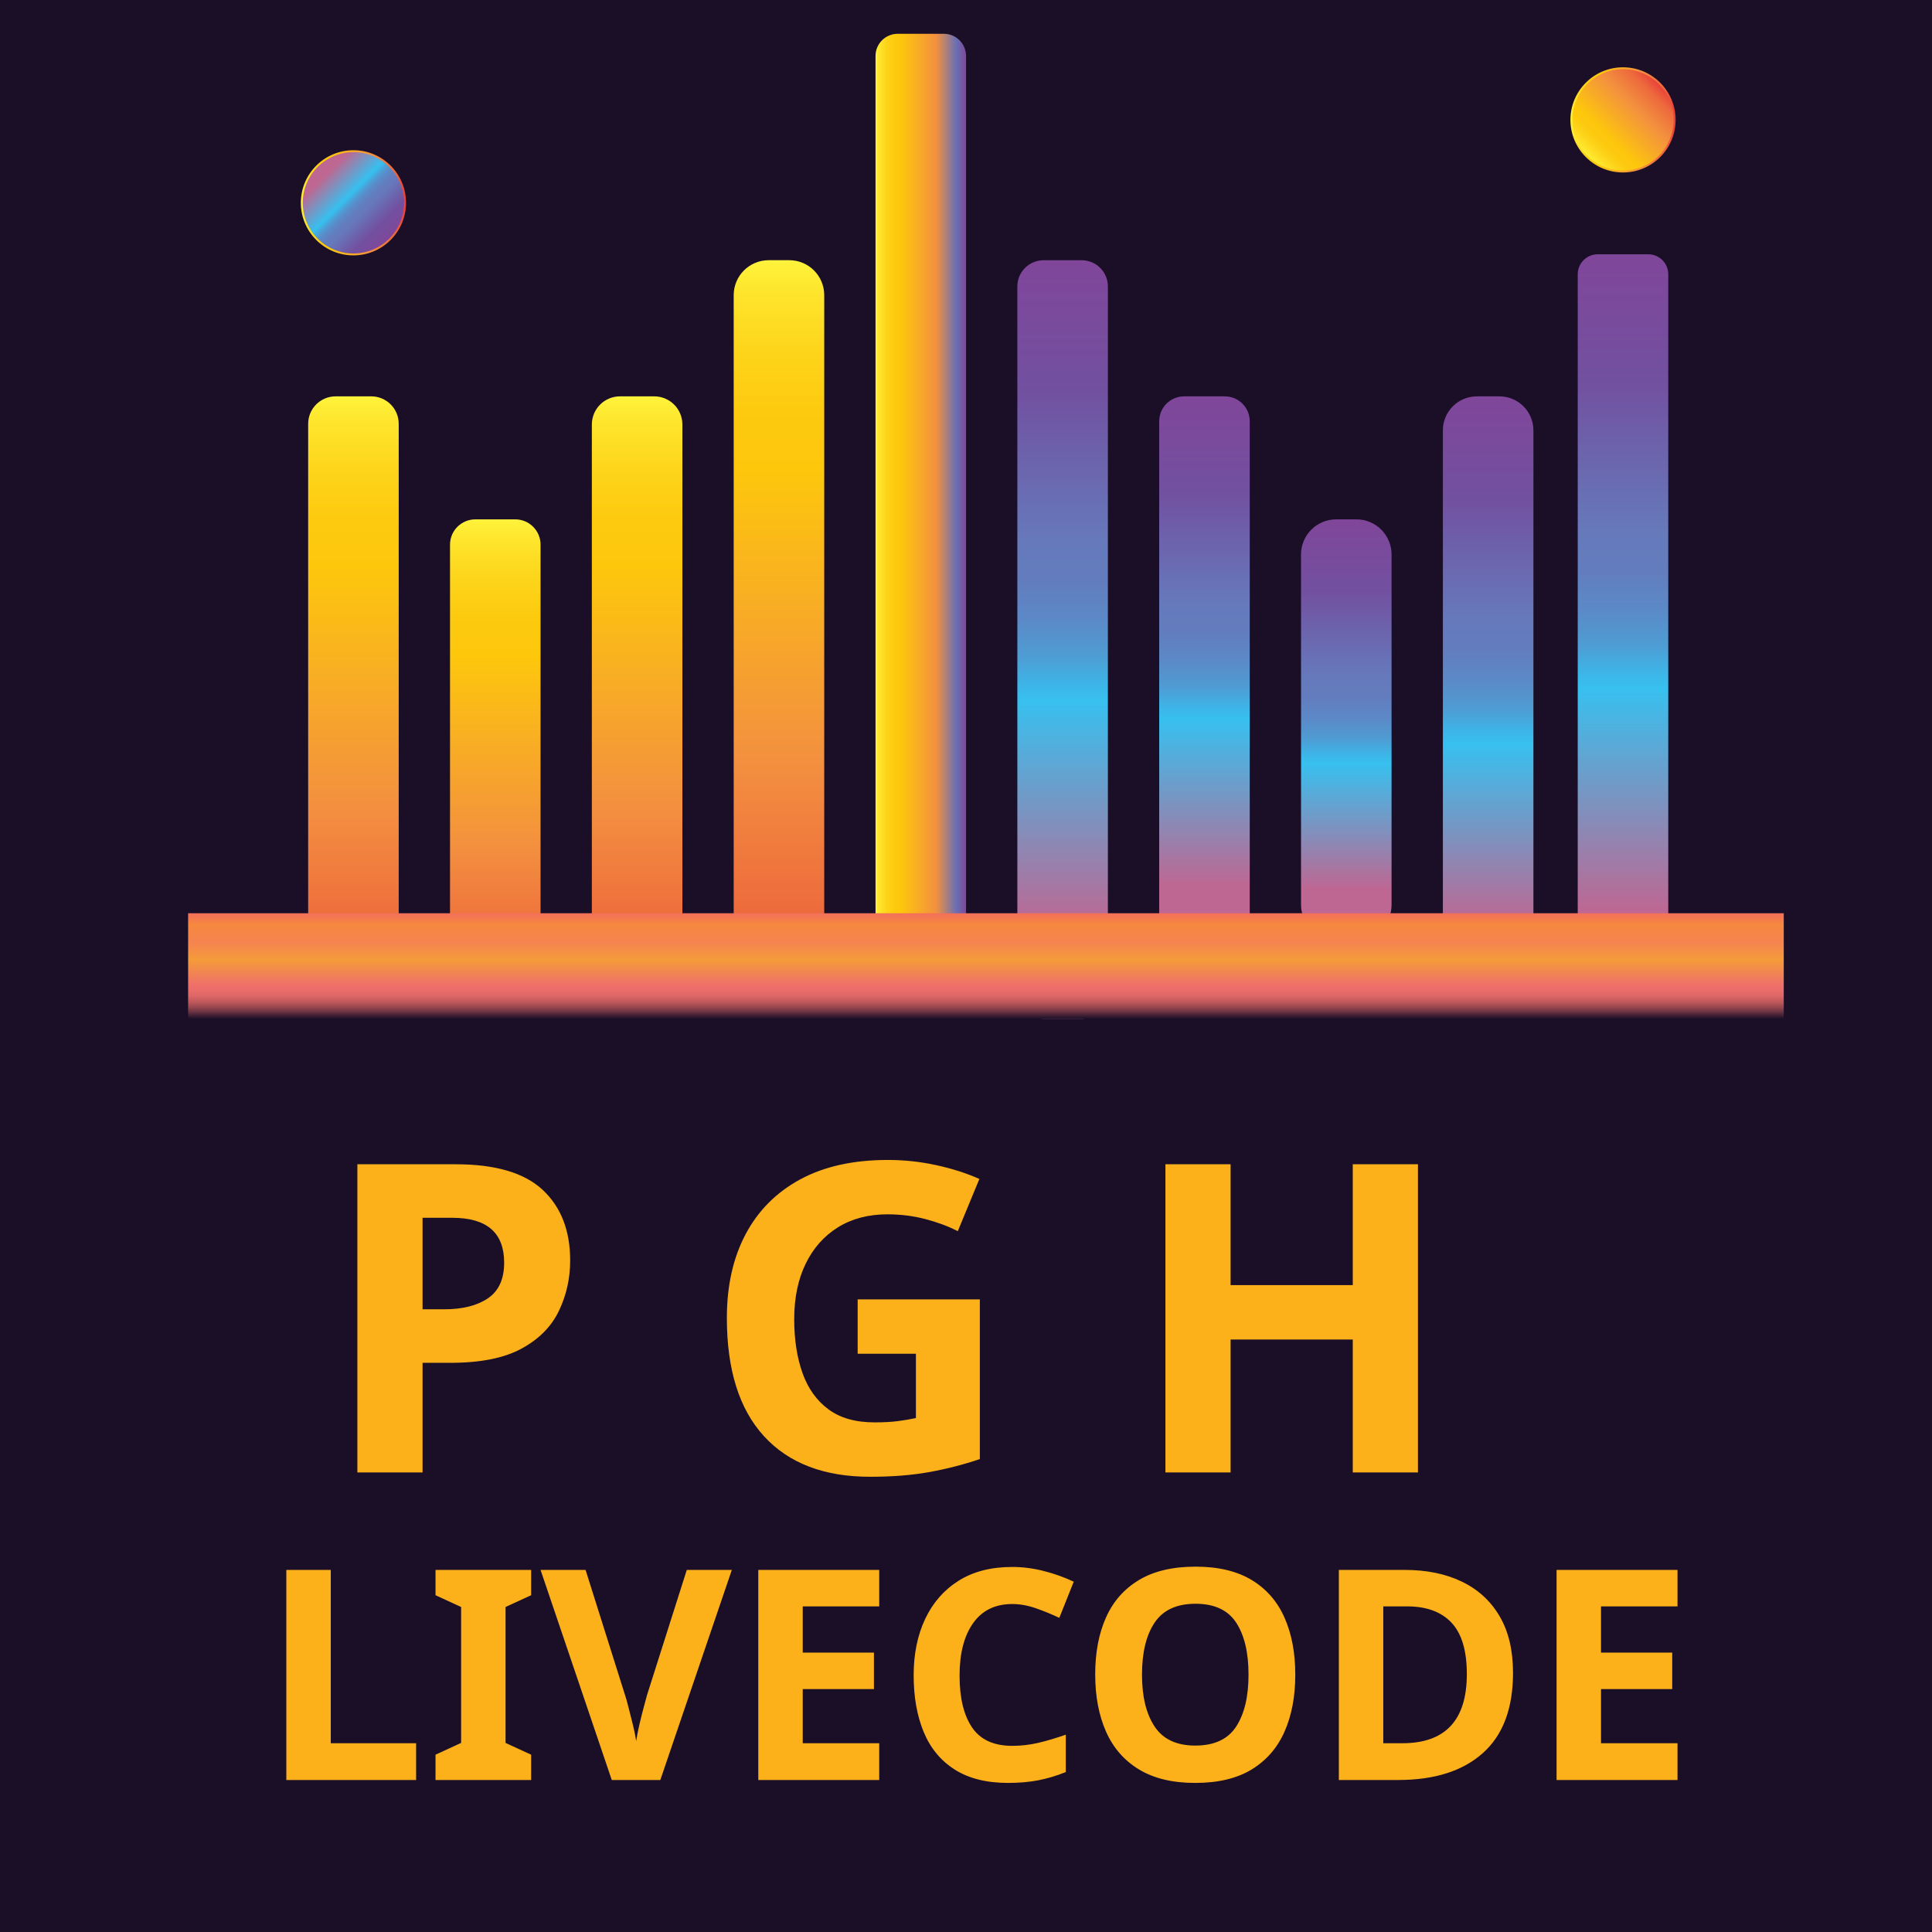
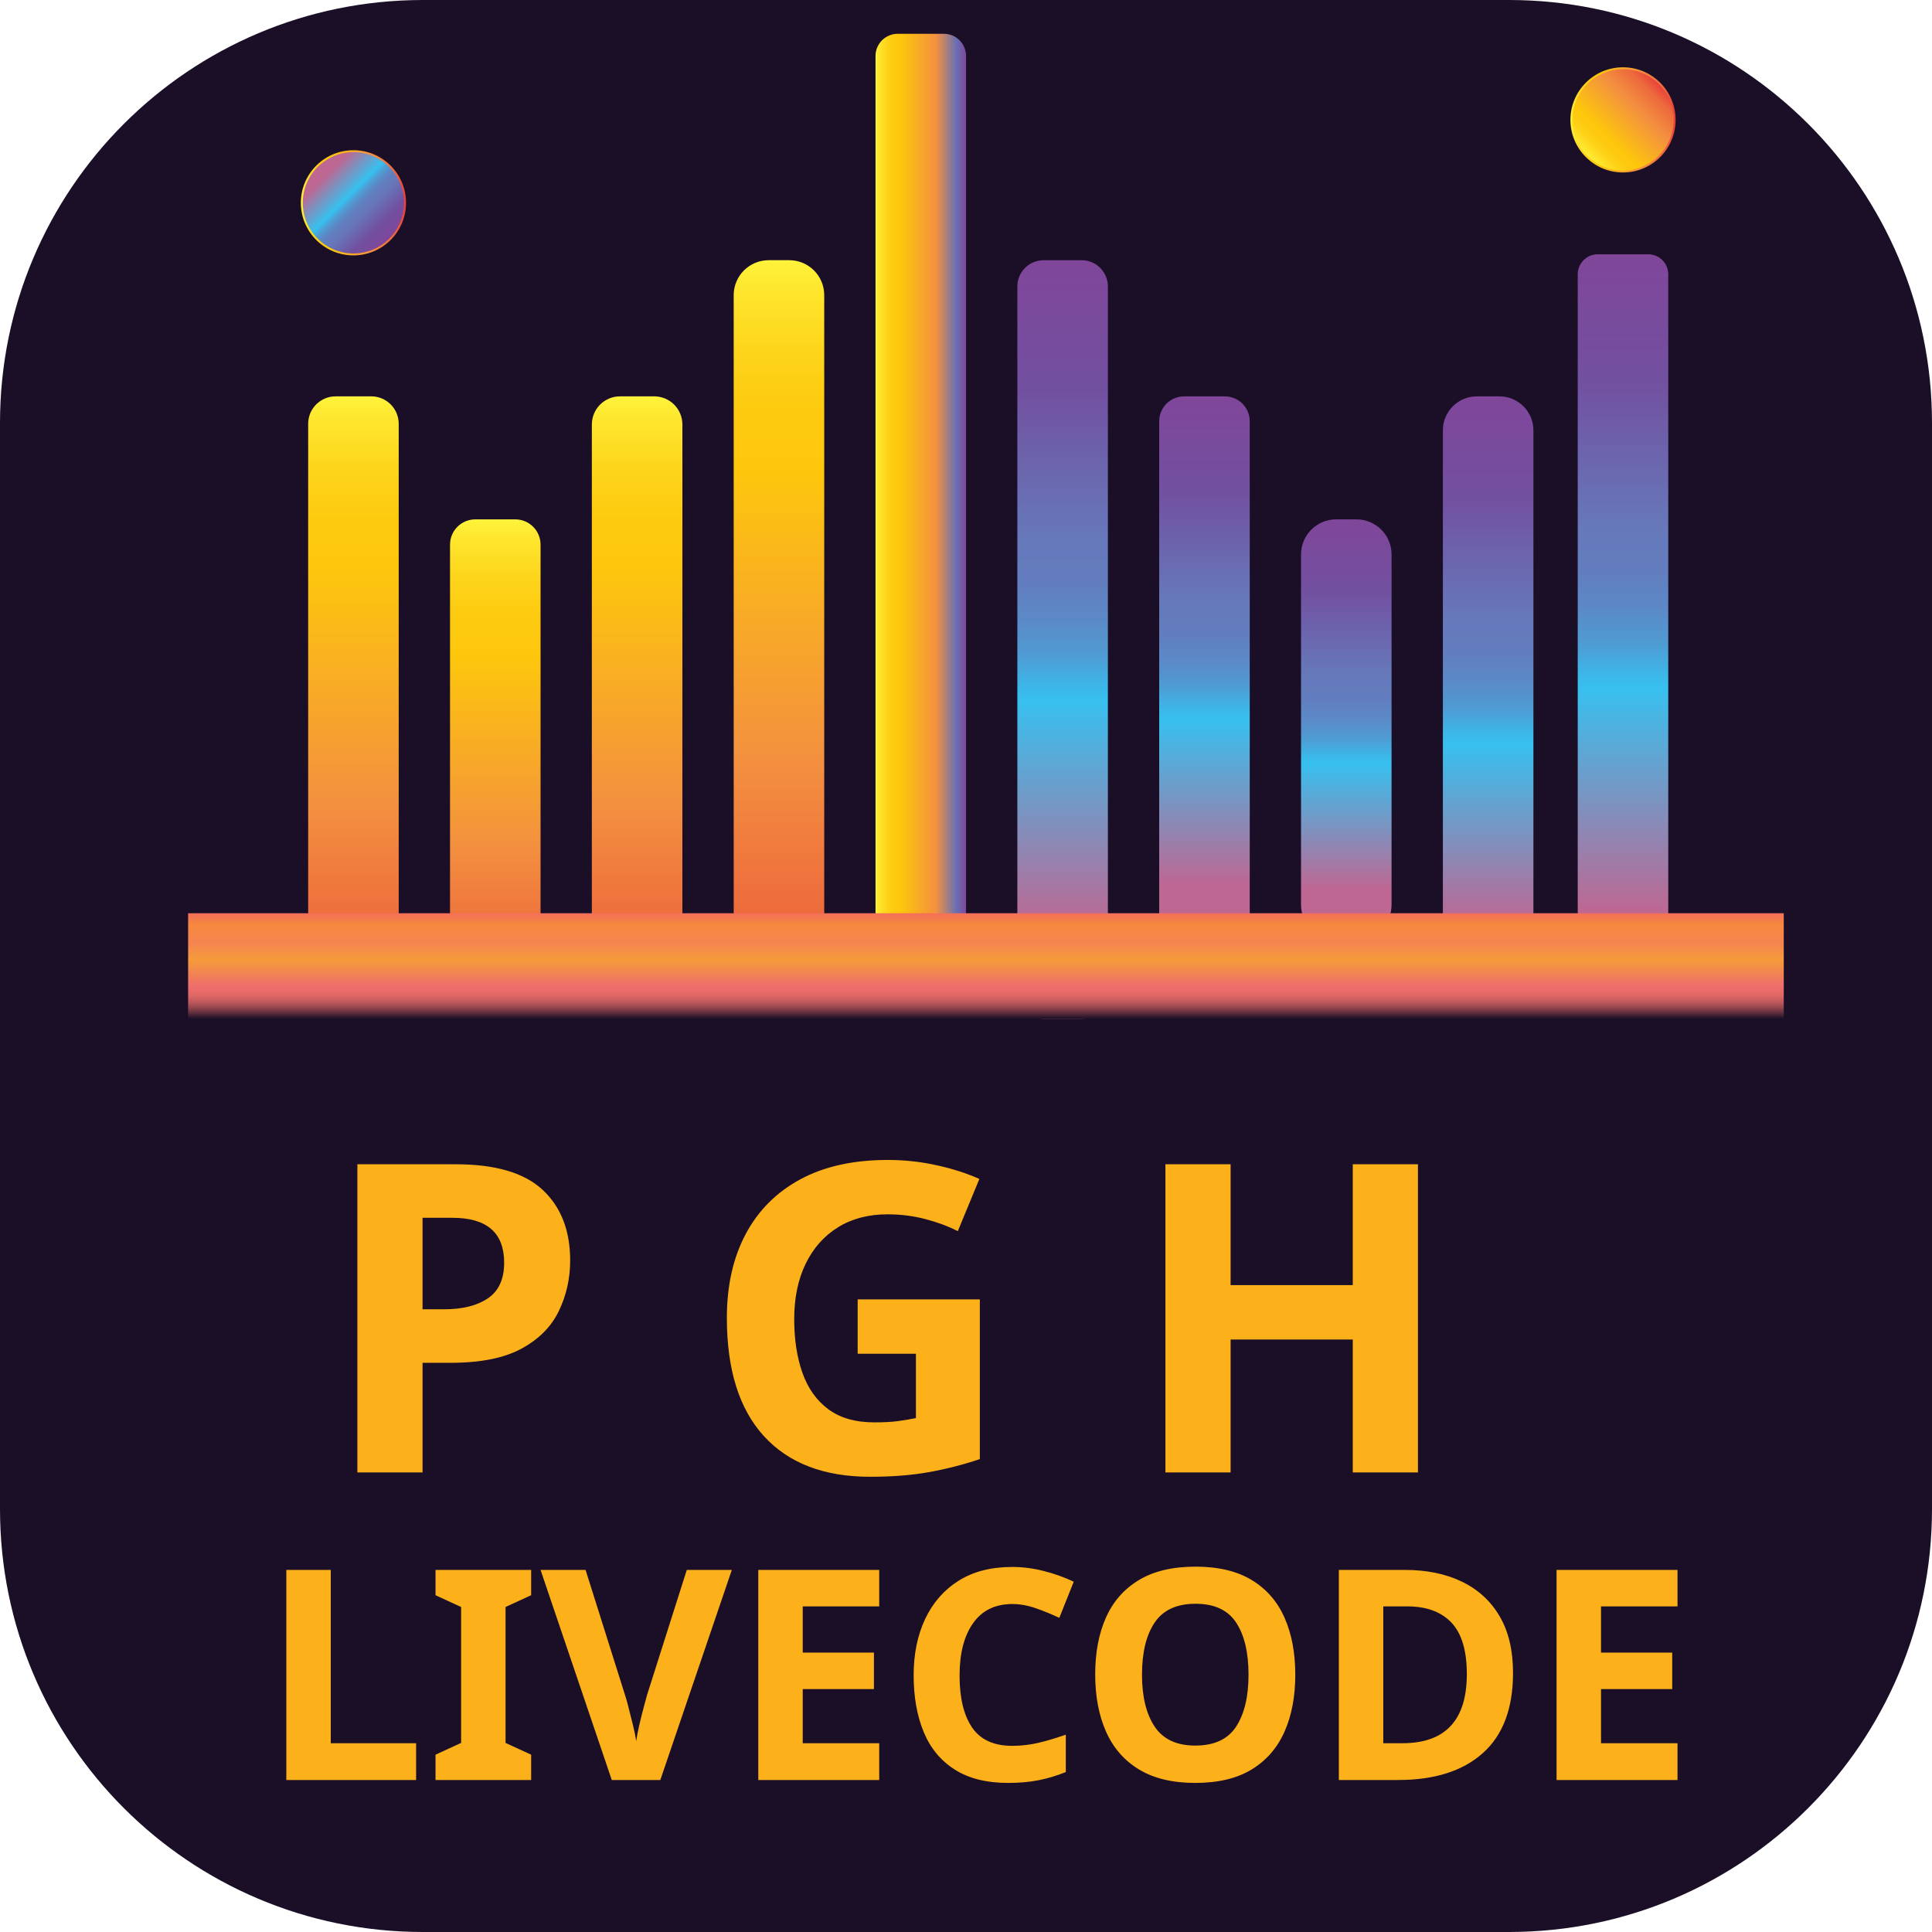
<svg xmlns="http://www.w3.org/2000/svg" xmlns:xlink="http://www.w3.org/1999/xlink" id="Layer_1" data-name="Layer 1" viewBox="0 0 1000 1000" version="1.1">
  <defs id="defs276">
    <style id="style183">
      .cls-1 {
        fill: url(#linear-gradient-2);
      }

      .cls-2 {
        fill: url(#Orange_Yellow-4);
      }

      .cls-3 {
        font-size: 152.3px;
      }

      .cls-3, .cls-4, .cls-5, .cls-6 {
        stroke-miterlimit: 10;
      }

      .cls-3, .cls-5 {
        fill: #fcb11b;
        font-family: FiraCode-Bold, 'Fira Code';
        font-weight: 700;
        stroke: #000;
      }

      .cls-7 {
        fill: url(#linear-gradient-6);
      }

      .cls-4 {
        fill: url(#Orange_Yellow-6);
        stroke: url(#Orange_Yellow-7);
      }

      .cls-8 {
        fill: #1b0f28;
      }

      .cls-9 {
        fill: url(#Orange_Yellow-2);
      }

      .cls-10 {
        fill: url(#Orange_Yellow-3);
      }

      .cls-5 {
        font-size: 223.42px;
      }

      .cls-6 {
        fill: url(#linear-gradient-8);
        stroke: url(#Orange_Yellow-5);
      }

      .cls-11 {
        fill: url(#linear-gradient-5);
      }

      .cls-12 {
        fill: url(#Orange_Yellow);
      }

      .cls-13 {
        fill: url(#linear-gradient-7);
      }

      .cls-14 {
        fill: url(#linear-gradient-3);
      }

      .cls-15 {
        fill: url(#linear-gradient);
      }

      .cls-16 {
        fill: url(#linear-gradient-4);
      }
    </style>
    <linearGradient id="linear-gradient" x1="673.27" y1="323.53" x2="673.27" y2="633.58" gradientTransform="translate(96.99 -118.37)" gradientUnits="userSpaceOnUse">
      <stop offset=".12" stop-color="#be6792" id="stop185" />
      <stop offset=".42" stop-color="#37c0ef" id="stop187" />
      <stop offset=".44" stop-color="#3db5e7" id="stop189" />
      <stop offset=".48" stop-color="#4f9bd3" id="stop191" />
      <stop offset=".53" stop-color="#5c88c6" id="stop193" />
      <stop offset=".58" stop-color="#637cbd" id="stop195" />
      <stop offset=".63" stop-color="#6679bb" id="stop197" />
      <stop offset=".83" stop-color="#7250a0" id="stop199" />
      <stop offset="1" stop-color="#80469a" id="stop201" />
    </linearGradient>
    <linearGradient id="linear-gradient-2" x1="746.69" y1="352.27" x2="746.69" y2="569.91" gradientTransform="translate(-49.84 -83.45)" xlink:href="#linear-gradient" />
    <linearGradient id="linear-gradient-3" x1="820.1" y1="345.49" x2="820.1" gradientTransform="translate(-196.67 -140.34)" xlink:href="#linear-gradient" />
    <linearGradient id="linear-gradient-4" x1="893.51" y1="311.42" x2="893.51" y2="704.05" gradientTransform="translate(-343.5 -176.74)" xlink:href="#linear-gradient" />
    <linearGradient id="linear-gradient-5" x1="603.46" y1="320.14" x2="603.46" y2="707.11" gradientTransform="translate(236.6 -188.52)" xlink:href="#linear-gradient" />
    <linearGradient id="Orange_Yellow" data-name="Orange, Yellow" x1="182.94" y1="205.15" x2="182.94" y2="520.24" gradientUnits="userSpaceOnUse">
      <stop offset="0" stop-color="#fff33b" id="stop208" />
      <stop offset=".04" stop-color="#fee62d" id="stop210" />
      <stop offset=".12" stop-color="#fdd51b" id="stop212" />
      <stop offset=".2" stop-color="#fdca0f" id="stop214" />
      <stop offset=".28" stop-color="#fdc70c" id="stop216" />
      <stop offset=".67" stop-color="#f3903f" id="stop218" />
      <stop offset=".89" stop-color="#ed683c" id="stop220" />
      <stop offset="1" stop-color="#e93e3a" id="stop222" />
    </linearGradient>
    <linearGradient id="Orange_Yellow-2" data-name="Orange, Yellow" x1="256.36" y1="268.82" x2="256.36" y2="520.15" xlink:href="#Orange_Yellow" />
    <linearGradient id="Orange_Yellow-3" data-name="Orange, Yellow" x1="329.77" x2="329.77" y2="520.15" xlink:href="#Orange_Yellow" />
    <linearGradient id="Orange_Yellow-4" data-name="Orange, Yellow" x1="403.19" y1="134.68" x2="403.19" y2="520.15" xlink:href="#Orange_Yellow" />
    <linearGradient id="linear-gradient-6" x1="453.17" y1="268.82" x2="500.03" y2="268.82" gradientUnits="userSpaceOnUse">
      <stop offset="0" stop-color="#fff33b" id="stop228" />
      <stop offset=".04" stop-color="#fee62d" id="stop230" />
      <stop offset=".12" stop-color="#fdd51b" id="stop232" />
      <stop offset=".2" stop-color="#fdca0f" id="stop234" />
      <stop offset=".28" stop-color="#fdc70c" id="stop236" />
      <stop offset=".67" stop-color="#f3903f" id="stop238" />
      <stop offset=".89" stop-color="#6970b4" id="stop240" />
      <stop offset="1" stop-color="#7e489b" id="stop242" />
    </linearGradient>
    <linearGradient id="linear-gradient-7" x1="510.32" y1="527.31" x2="510.32" y2="472.69" gradientTransform="translate(10.32 1010.32) rotate(-90)" gradientUnits="userSpaceOnUse">
      <stop offset="0" stop-color="#1b0f28" id="stop245" />
      <stop offset=".02" stop-color="#331a2f" id="stop247" />
      <stop offset=".06" stop-color="#64303f" id="stop249" />
      <stop offset=".1" stop-color="#8e434c" id="stop251" />
      <stop offset=".14" stop-color="#b15257" id="stop253" />
      <stop offset=".18" stop-color="#cb5e60" id="stop255" />
      <stop offset=".22" stop-color="#de6766" id="stop257" />
      <stop offset=".27" stop-color="#ea6c69" id="stop259" />
      <stop offset=".31" stop-color="#ee6e6b" id="stop261" />
      <stop offset=".56" stop-color="#f59b39" id="stop263" />
      <stop offset=".72" stop-color="#f58451" id="stop265" />
      <stop offset=".89" stop-color="#f6883e" id="stop267" />
      <stop offset="1" stop-color="#f36f5b" id="stop269" />
    </linearGradient>
    <linearGradient id="linear-gradient-8" x1="164.05" y1="86.08" x2="201.84" y2="123.87" gradientTransform="matrix(1,0,0,1,0,0)" xlink:href="#linear-gradient" />
    <linearGradient id="Orange_Yellow-5" data-name="Orange, Yellow" x1="155.72" y1="104.97" x2="210.17" y2="104.97" xlink:href="#Orange_Yellow" />
    <linearGradient id="Orange_Yellow-6" data-name="Orange, Yellow" x1="821.17" y1="80.95" x2="858.96" y2="43.15" xlink:href="#Orange_Yellow" />
    <linearGradient id="Orange_Yellow-7" data-name="Orange, Yellow" x1="812.84" y1="62.05" x2="867.29" y2="62.05" xlink:href="#Orange_Yellow" />
  </defs>
-   <rect class="cls-8" width="1000" height="1000" id="rect278" />
+   <rect class="cls-8" width="1000" height="1000" id="rect278" ry="218.899" x="0" y="0" />
  <rect class="cls-15" x="746.83" y="205.15" width="46.86" height="310.05" rx="17.58" ry="17.58" transform="translate(1540.52 720.36) rotate(180)" id="rect280" />
  <rect class="cls-1" x="673.42" y="268.82" width="46.86" height="217.64" rx="18.19" ry="18.19" transform="translate(1393.69 755.28) rotate(180)" id="rect282" />
  <rect class="cls-14" x="600" y="205.15" width="46.86" height="288.09" rx="12.9" ry="12.9" transform="translate(1246.86 698.4) rotate(180)" id="rect284" />
  <rect class="cls-16" x="526.59" y="134.68" width="46.86" height="392.62" rx="13.59" ry="13.59" transform="translate(1100.03 661.99) rotate(180)" id="rect286" />
  <rect class="cls-11" x="816.64" y="131.62" width="46.86" height="386.97" rx="10.36" ry="10.36" transform="translate(1680.13 650.21) rotate(-180)" id="rect288" />
  <rect class="cls-12" x="159.51" y="205.15" width="46.86" height="315.09" rx="14.21" ry="14.21" id="rect290" />
  <rect class="cls-9" x="232.93" y="268.82" width="46.86" height="251.33" rx="13.1" ry="13.1" id="rect292" />
  <rect class="cls-10" x="306.34" y="205.15" width="46.86" height="315" rx="14.58" ry="14.58" id="rect294" />
  <rect class="cls-2" x="379.76" y="134.68" width="46.86" height="385.47" rx="18.09" ry="18.09" id="rect296" />
  <rect class="cls-7" x="453.17" y="17.49" width="46.86" height="502.66" rx="11.49" ry="11.49" id="rect298" />
  <rect class="cls-13" x="483.01" y="87.05" width="54.62" height="825.9" transform="translate(1010.32 -10.32) rotate(90)" id="rect300" />
  <circle class="cls-6" cx="182.94" cy="104.97" r="26.72" id="circle302" />
  <circle class="cls-4" cx="840.07" cy="62.05" r="26.72" id="circle304" />
  <text class="cls-5" transform="translate(164.87 762.14)" id="text308" style="stroke:#ff0000;stroke-opacity:0">
    <tspan x="0" y="0" id="tspan306" style="stroke:#ff0000;stroke-opacity:0">P G H</tspan>
  </text>
  <text class="cls-3" transform="translate(134.5 921.32)" id="text312" style="stroke:#ff0000;stroke-opacity:0">
    <tspan x="0" y="0" id="tspan310" style="stroke:#ff0000;stroke-opacity:0">LIVECODE</tspan>
  </text>
</svg>
